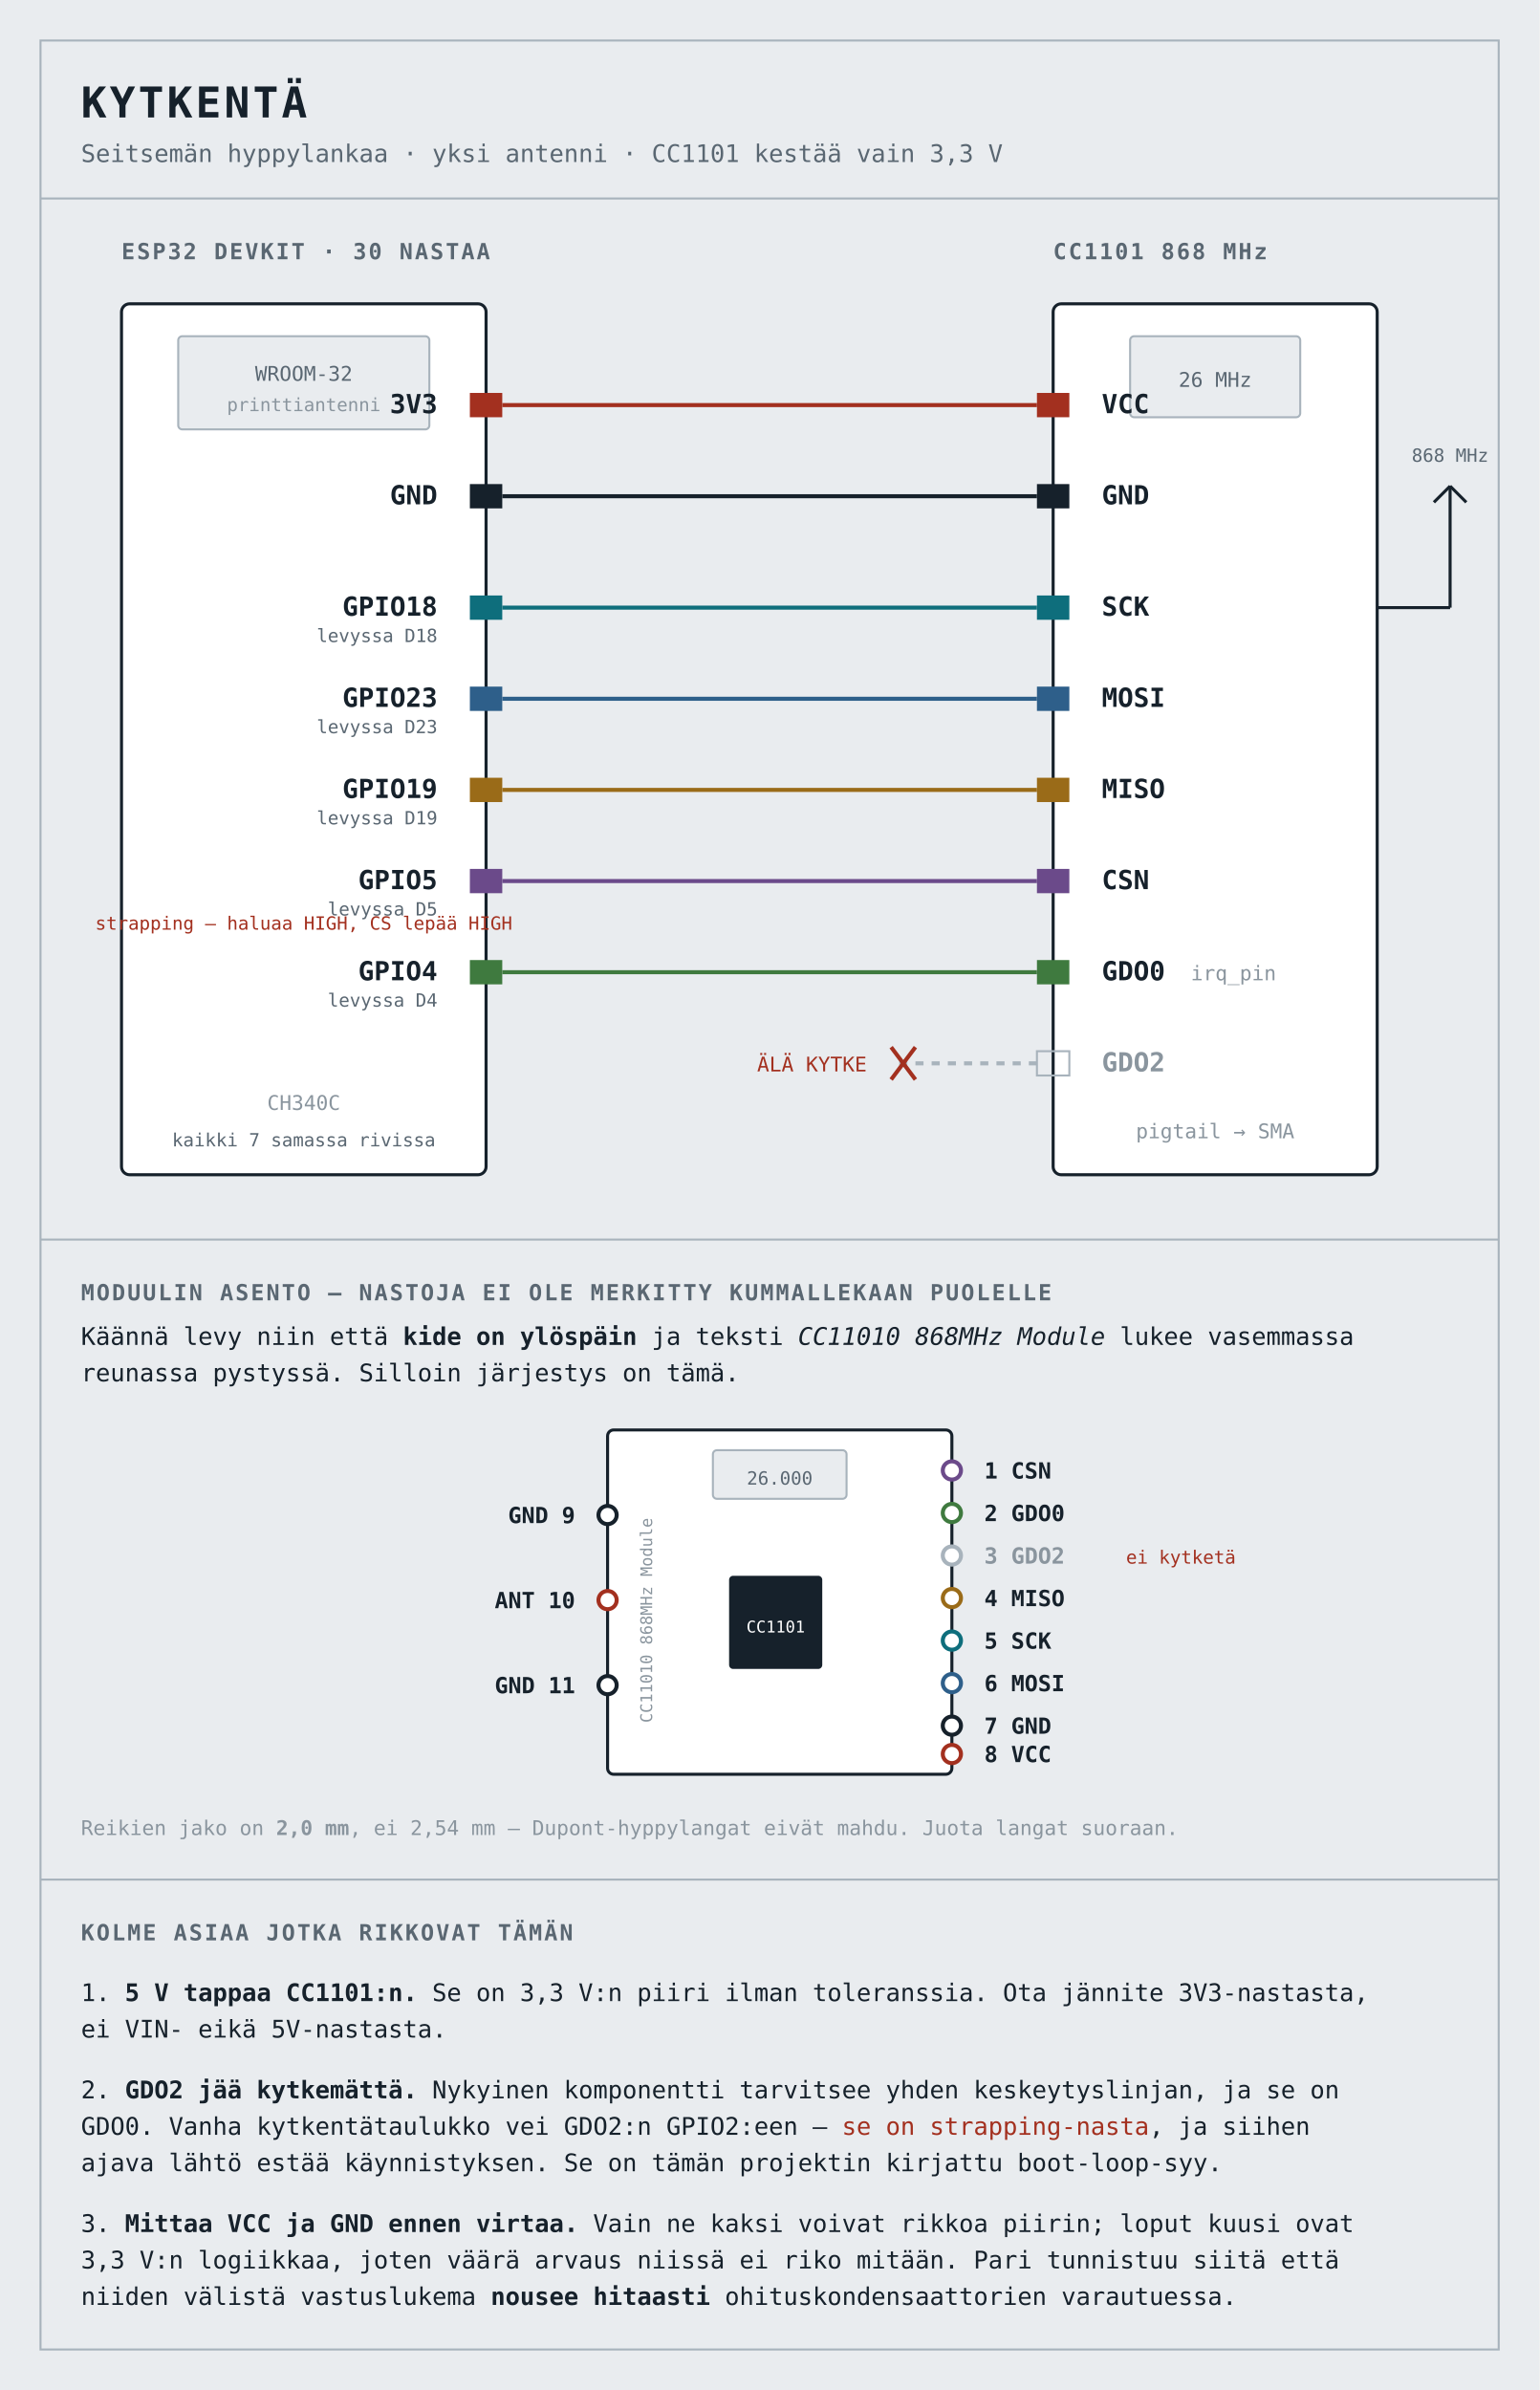
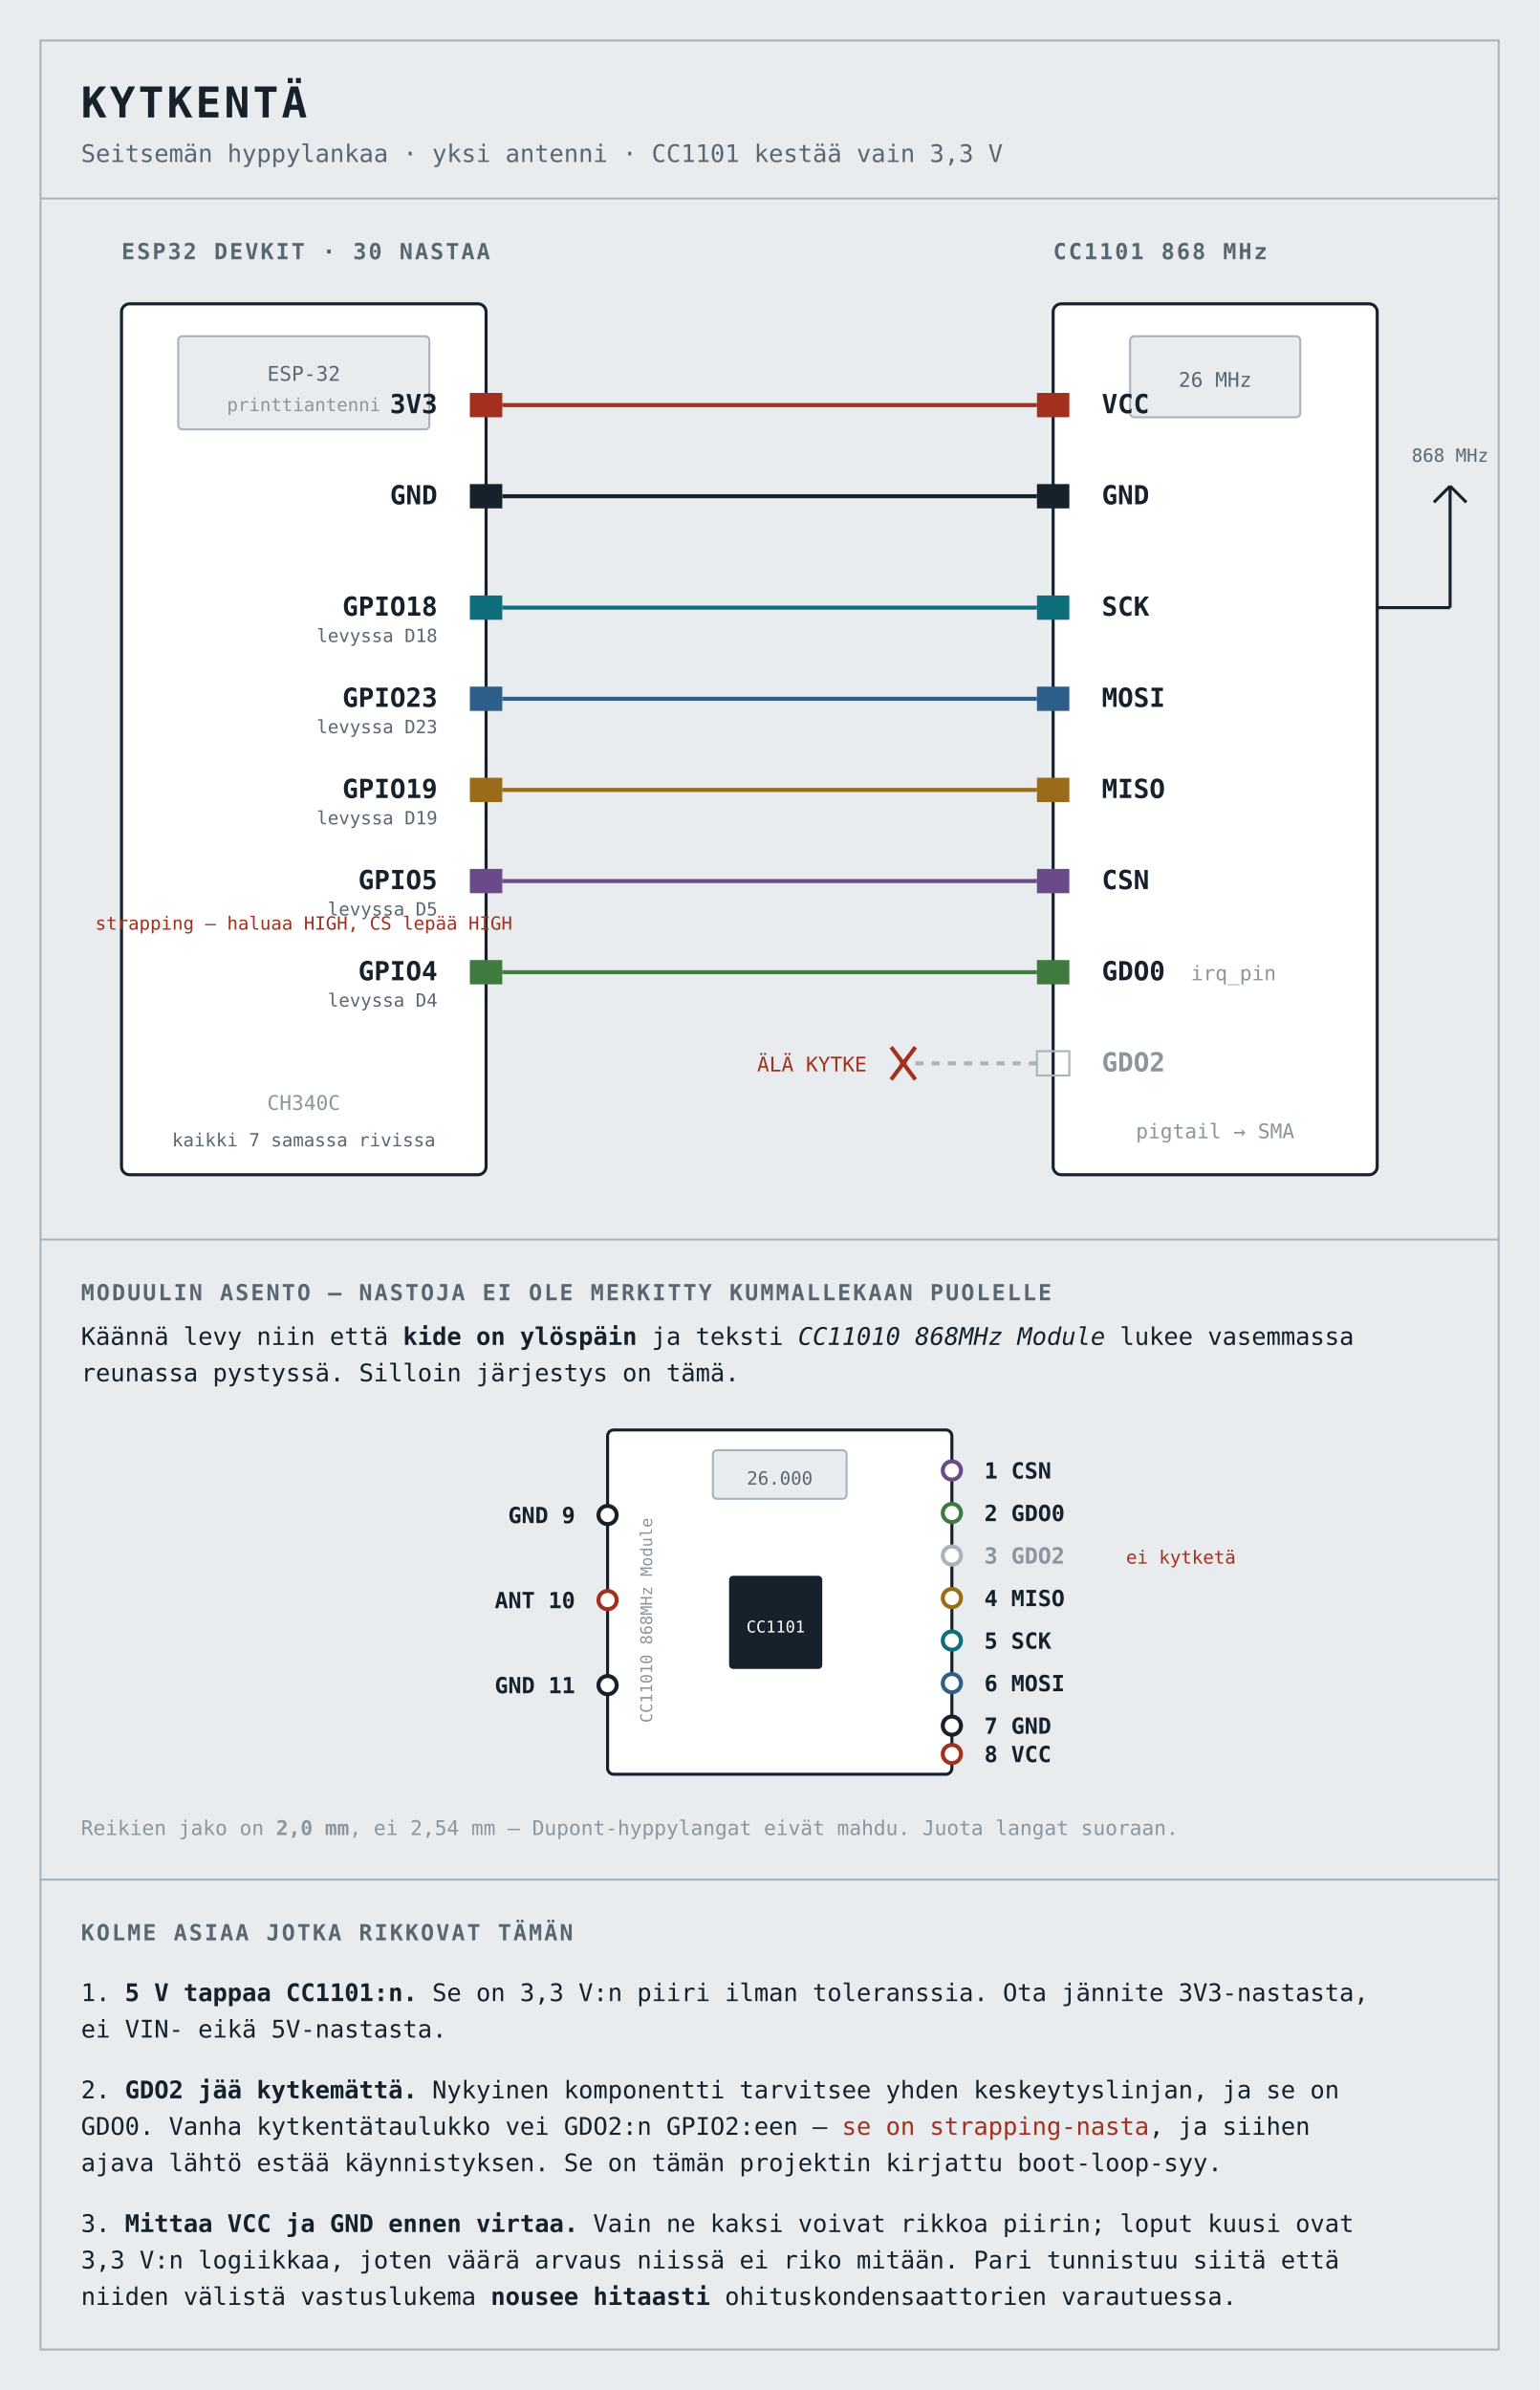
<svg xmlns="http://www.w3.org/2000/svg" viewBox="0 0 760 1180" width="760" height="1180" font-family="ui-monospace, SFMono-Regular, Menlo, Consolas, monospace">
  <rect width="760" height="1180" fill="#E9ECEF" />
  <rect x="20" y="20" width="720" height="1140" fill="none" stroke="#A8B3BC" />
  <text x="40" y="58" font-size="21" font-weight="700" fill="#16212B" letter-spacing="1.5">KYTKENTÄ</text>
  <text x="40" y="80" font-size="12" fill="#5A6772">Seitsemän hyppylankaa · yksi antenni · CC1101 kestää vain 3,3 V</text>
  <line x1="20" y1="98" x2="740" y2="98" stroke="#A8B3BC" />
  <text x="60" y="128" font-size="11" font-weight="700" fill="#5A6772" letter-spacing="1">ESP32 DEVKIT · 30 NASTAA</text>
  <text x="520" y="128" font-size="11" font-weight="700" fill="#5A6772" letter-spacing="1">CC1101 868 MHz</text>
  <rect x="60" y="150" width="180" height="430" rx="4" fill="#FFFFFF" stroke="#16212B" stroke-width="1.5" />
  <rect x="88" y="166" width="124" height="46" rx="2" fill="#E9ECEF" stroke="#A8B3BC" />
-   <text x="150" y="188" font-size="10" fill="#5A6772" text-anchor="middle">WROOM-32</text>
+   <text x="150" y="188" font-size="10" fill="#5A6772" text-anchor="middle">ESP-32</text>
  <text x="150" y="203" font-size="9" fill="#8A959E" text-anchor="middle">printtiantenni</text>
  <text x="150" y="548" font-size="10" fill="#8A959E" text-anchor="middle">CH340C</text>
  <text x="150" y="566" font-size="9" fill="#5A6772" text-anchor="middle">kaikki 7 samassa rivissa</text>
  <rect x="520" y="150" width="160" height="430" rx="4" fill="#FFFFFF" stroke="#16212B" stroke-width="1.5" />
  <rect x="558" y="166" width="84" height="40" rx="2" fill="#E9ECEF" stroke="#A8B3BC" />
  <text x="600" y="191" font-size="10" fill="#5A6772" text-anchor="middle">26 MHz</text>
  <text x="600" y="562" font-size="10" fill="#8A959E" text-anchor="middle">pigtail → SMA</text>
  <line x1="680" y1="300" x2="716" y2="300" stroke="#16212B" stroke-width="1.5" />
  <line x1="716" y1="300" x2="716" y2="240" stroke="#16212B" stroke-width="1.5" />
  <line x1="708" y1="248" x2="716" y2="240" stroke="#16212B" stroke-width="1.5" />
  <line x1="724" y1="248" x2="716" y2="240" stroke="#16212B" stroke-width="1.5" />
  <text x="716" y="228" font-size="9" fill="#5A6772" text-anchor="middle">868 MHz</text>
  <rect x="232" y="194" width="16" height="12" fill="#A3301F" />
  <rect x="512" y="194" width="16" height="12" fill="#A3301F" />
  <line x1="248" y1="200" x2="512" y2="200" stroke="#A3301F" stroke-width="2" />
  <text x="216" y="204" font-size="13" font-weight="700" fill="#16212B" text-anchor="end">3V3</text>
  <text x="544" y="204" font-size="13" font-weight="700" fill="#16212B">VCC</text>
  <rect x="232" y="239" width="16" height="12" fill="#16212B" />
  <rect x="512" y="239" width="16" height="12" fill="#16212B" />
  <line x1="248" y1="245" x2="512" y2="245" stroke="#16212B" stroke-width="2" />
  <text x="216" y="249" font-size="13" font-weight="700" fill="#16212B" text-anchor="end">GND</text>
  <text x="544" y="249" font-size="13" font-weight="700" fill="#16212B">GND</text>
  <rect x="232" y="294" width="16" height="12" fill="#0E6E7C" />
  <rect x="512" y="294" width="16" height="12" fill="#0E6E7C" />
  <line x1="248" y1="300" x2="512" y2="300" stroke="#0E6E7C" stroke-width="2" />
  <text x="216" y="304" font-size="13" font-weight="700" fill="#16212B" text-anchor="end">GPIO18</text>
  <text x="216" y="317" font-size="9" fill="#5A6772" text-anchor="end">levyssa D18</text>
  <text x="544" y="304" font-size="13" font-weight="700" fill="#16212B">SCK</text>
  <rect x="232" y="339" width="16" height="12" fill="#2E5F8A" />
  <rect x="512" y="339" width="16" height="12" fill="#2E5F8A" />
  <line x1="248" y1="345" x2="512" y2="345" stroke="#2E5F8A" stroke-width="2" />
  <text x="216" y="349" font-size="13" font-weight="700" fill="#16212B" text-anchor="end">GPIO23</text>
  <text x="216" y="362" font-size="9" fill="#5A6772" text-anchor="end">levyssa D23</text>
  <text x="544" y="349" font-size="13" font-weight="700" fill="#16212B">MOSI</text>
  <rect x="232" y="384" width="16" height="12" fill="#9A6B18" />
  <rect x="512" y="384" width="16" height="12" fill="#9A6B18" />
  <line x1="248" y1="390" x2="512" y2="390" stroke="#9A6B18" stroke-width="2" />
  <text x="216" y="394" font-size="13" font-weight="700" fill="#16212B" text-anchor="end">GPIO19</text>
  <text x="216" y="407" font-size="9" fill="#5A6772" text-anchor="end">levyssa D19</text>
  <text x="544" y="394" font-size="13" font-weight="700" fill="#16212B">MISO</text>
  <rect x="232" y="429" width="16" height="12" fill="#6B4A8A" />
  <rect x="512" y="429" width="16" height="12" fill="#6B4A8A" />
  <line x1="248" y1="435" x2="512" y2="435" stroke="#6B4A8A" stroke-width="2" />
  <text x="216" y="439" font-size="13" font-weight="700" fill="#16212B" text-anchor="end">GPIO5</text>
  <text x="216" y="452" font-size="9" fill="#5A6772" text-anchor="end">levyssa D5</text>
  <text x="544" y="439" font-size="13" font-weight="700" fill="#16212B">CSN</text>
  <text x="150" y="459" font-size="9" fill="#A3301F" text-anchor="middle">strapping — haluaa HIGH, CS lepää HIGH</text>
  <rect x="232" y="474" width="16" height="12" fill="#3F7A3F" />
  <rect x="512" y="474" width="16" height="12" fill="#3F7A3F" />
  <line x1="248" y1="480" x2="512" y2="480" stroke="#3F7A3F" stroke-width="2" />
  <text x="216" y="484" font-size="13" font-weight="700" fill="#16212B" text-anchor="end">GPIO4</text>
  <text x="216" y="497" font-size="9" fill="#5A6772" text-anchor="end">levyssa D4</text>
  <text x="544" y="484" font-size="13" font-weight="700" fill="#16212B">GDO0</text>
  <text x="588" y="484" font-size="10" fill="#8A959E">irq_pin</text>
  <rect x="512" y="519" width="16" height="12" fill="none" stroke="#A8B3BC" />
  <line x1="512" y1="525" x2="440" y2="525" stroke="#A8B3BC" stroke-width="2" stroke-dasharray="4 4" />
  <line x1="452" y1="517" x2="440" y2="533" stroke="#A3301F" stroke-width="2" />
  <line x1="440" y1="517" x2="452" y2="533" stroke="#A3301F" stroke-width="2" />
  <text x="544" y="529" font-size="13" font-weight="700" fill="#8A959E">GDO2</text>
  <text x="428" y="529" font-size="10" fill="#A3301F" text-anchor="end">ÄLÄ KYTKE</text>
  <line x1="20" y1="612" x2="740" y2="612" stroke="#A8B3BC" />
  <text x="40" y="642" font-size="11" font-weight="700" fill="#5A6772" letter-spacing="1">MODUULIN ASENTO — NASTOJA EI OLE MERKITTY KUMMALLEKAAN PUOLELLE</text>
  <text x="40" y="664" font-size="12" fill="#16212B">Käännä levy niin että <tspan font-weight="700">kide on ylöspäin</tspan> ja teksti <tspan font-style="italic">CC11010 868MHz Module</tspan> lukee vasemmassa</text>
  <text x="40" y="682" font-size="12" fill="#16212B">reunassa pystyssä. Silloin järjestys on tämä.</text>
  <rect x="300" y="706" width="170" height="170" rx="3" fill="#FFFFFF" stroke="#16212B" stroke-width="1.5" />
  <rect x="352" y="716" width="66" height="24" rx="2" fill="#E9ECEF" stroke="#A8B3BC" />
  <text x="385" y="733" font-size="9" fill="#5A6772" text-anchor="middle">26.000</text>
  <text x="322" y="800" font-size="8" fill="#8A959E" transform="rotate(-90 322 800)" text-anchor="middle">CC11010 868MHz Module</text>
  <rect x="360" y="778" width="46" height="46" rx="2" fill="#16212B" />
  <text x="383" y="806" font-size="8" fill="#FFFFFF" text-anchor="middle">CC1101</text>
  <circle cx="470" cy="726" r="4.5" fill="#FFFFFF" stroke="#6B4A8A" stroke-width="2" />
  <text x="486" y="730" font-size="11" font-weight="700" fill="#16212B">1  CSN</text>
  <circle cx="470" cy="747" r="4.5" fill="#FFFFFF" stroke="#3F7A3F" stroke-width="2" />
  <text x="486" y="751" font-size="11" font-weight="700" fill="#16212B">2  GDO0</text>
  <circle cx="470" cy="768" r="4.5" fill="#FFFFFF" stroke="#A8B3BC" stroke-width="2" />
  <text x="486" y="772" font-size="11" font-weight="700" fill="#8A959E">3  GDO2</text>
  <text x="556" y="772" font-size="9" fill="#A3301F">ei kytketä</text>
  <circle cx="470" cy="789" r="4.5" fill="#FFFFFF" stroke="#9A6B18" stroke-width="2" />
  <text x="486" y="793" font-size="11" font-weight="700" fill="#16212B">4  MISO</text>
  <circle cx="470" cy="810" r="4.5" fill="#FFFFFF" stroke="#0E6E7C" stroke-width="2" />
  <text x="486" y="814" font-size="11" font-weight="700" fill="#16212B">5  SCK</text>
  <circle cx="470" cy="831" r="4.5" fill="#FFFFFF" stroke="#2E5F8A" stroke-width="2" />
  <text x="486" y="835" font-size="11" font-weight="700" fill="#16212B">6  MOSI</text>
  <circle cx="470" cy="852" r="4.5" fill="#FFFFFF" stroke="#16212B" stroke-width="2" />
  <text x="486" y="856" font-size="11" font-weight="700" fill="#16212B">7  GND</text>
  <circle cx="470" cy="866" r="4.5" fill="#FFFFFF" stroke="#A3301F" stroke-width="2" />
  <text x="486" y="870" font-size="11" font-weight="700" fill="#16212B">8  VCC</text>
  <circle cx="300" cy="748" r="4.5" fill="#FFFFFF" stroke="#16212B" stroke-width="2" />
  <text x="284" y="752" font-size="11" font-weight="700" fill="#16212B" text-anchor="end">GND   9</text>
  <circle cx="300" cy="790" r="4.5" fill="#FFFFFF" stroke="#A3301F" stroke-width="2" />
  <text x="284" y="794" font-size="11" font-weight="700" fill="#16212B" text-anchor="end">ANT  10</text>
  <circle cx="300" cy="832" r="4.5" fill="#FFFFFF" stroke="#16212B" stroke-width="2" />
  <text x="284" y="836" font-size="11" font-weight="700" fill="#16212B" text-anchor="end">GND  11</text>
  <text x="40" y="906" font-size="10" fill="#8A959E">Reikien jako on <tspan font-weight="700">2,0 mm</tspan>, ei 2,54 mm — Dupont-hyppylangat eivät mahdu. Juota langat suoraan.</text>
  <line x1="20" y1="928" x2="740" y2="928" stroke="#A8B3BC" />
  <text x="40" y="958" font-size="11" font-weight="700" fill="#5A6772" letter-spacing="1">KOLME ASIAA JOTKA RIKKOVAT TÄMÄN</text>
  <text x="40" y="988" font-size="12" fill="#16212B">1.  <tspan font-weight="700">5 V tappaa CC1101:n.</tspan>  Se on 3,3 V:n piiri ilman toleranssia. Ota jännite 3V3-nastasta,</text>
  <text x="40" y="1006" font-size="12" fill="#16212B">    ei VIN- eikä 5V-nastasta.</text>
  <text x="40" y="1036" font-size="12" fill="#16212B">2.  <tspan font-weight="700">GDO2 jää kytkemättä.</tspan>  Nykyinen komponentti tarvitsee yhden keskeytyslinjan, ja se on</text>
  <text x="40" y="1054" font-size="12" fill="#16212B">    GDO0. Vanha kytkentätaulukko vei GDO2:n GPIO2:een — <tspan fill="#A3301F">se on strapping-nasta</tspan>, ja siihen</text>
  <text x="40" y="1072" font-size="12" fill="#16212B">    ajava lähtö estää käynnistyksen. Se on tämän projektin kirjattu boot-loop-syy.</text>
  <text x="40" y="1102" font-size="12" fill="#16212B">3.  <tspan font-weight="700">Mittaa VCC ja GND ennen virtaa.</tspan>  Vain ne kaksi voivat rikkoa piirin; loput kuusi ovat</text>
  <text x="40" y="1120" font-size="12" fill="#16212B">    3,3 V:n logiikkaa, joten väärä arvaus niissä ei riko mitään. Pari tunnistuu siitä että</text>
  <text x="40" y="1138" font-size="12" fill="#16212B">    niiden välistä vastuslukema <tspan font-weight="700">nousee hitaasti</tspan> ohituskondensaattorien varautuessa.</text>
</svg>
